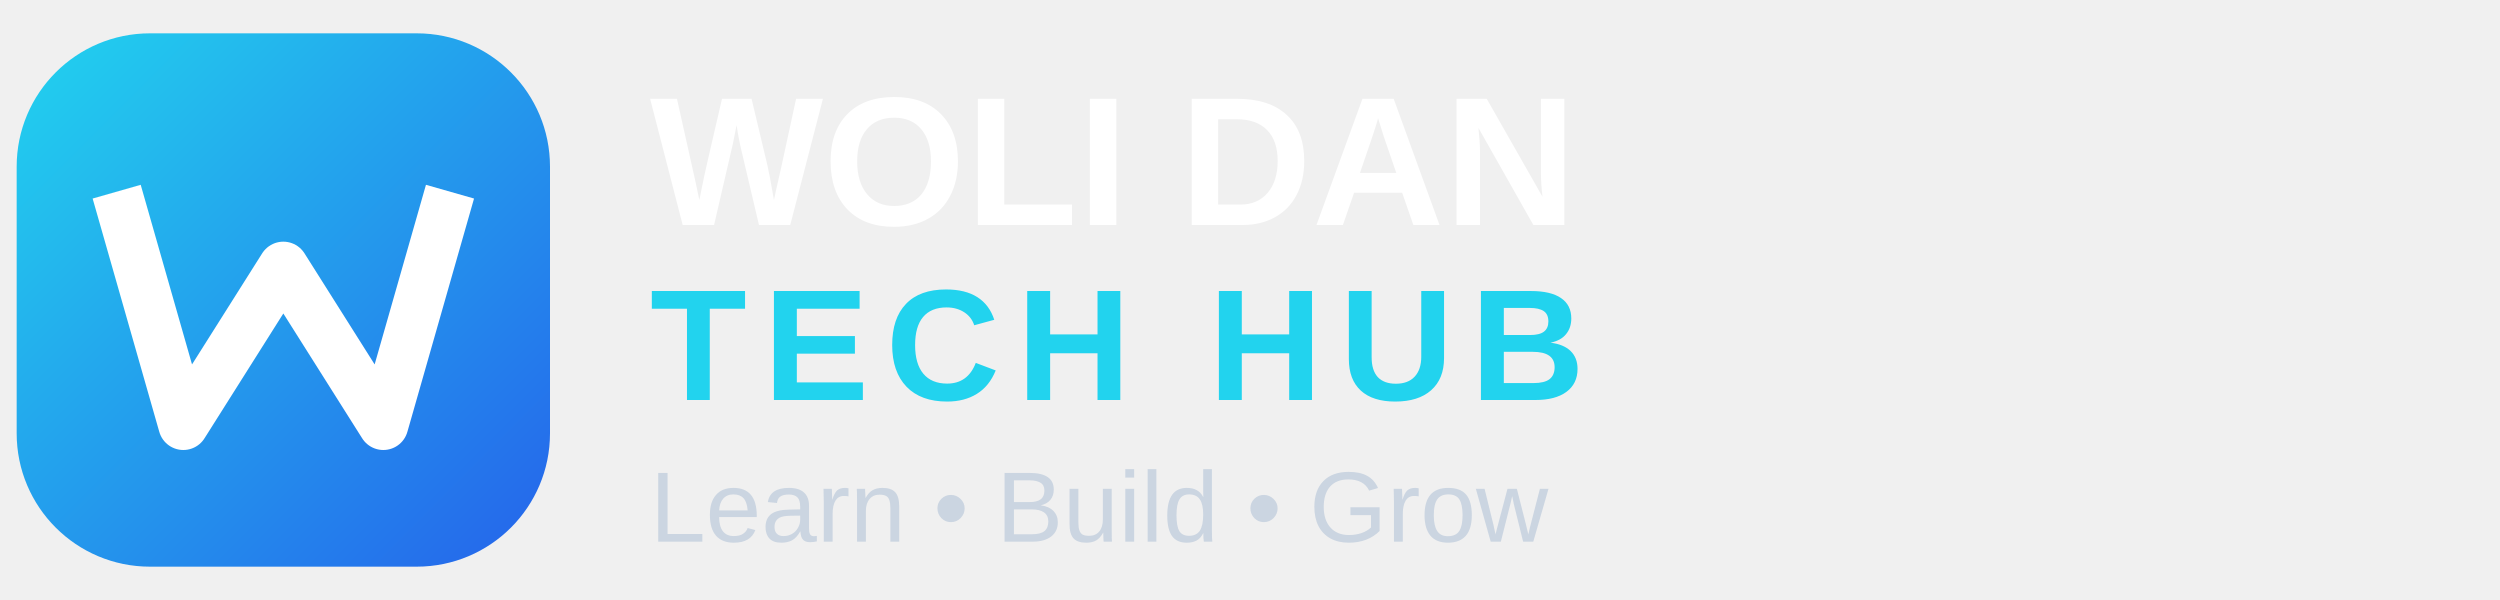
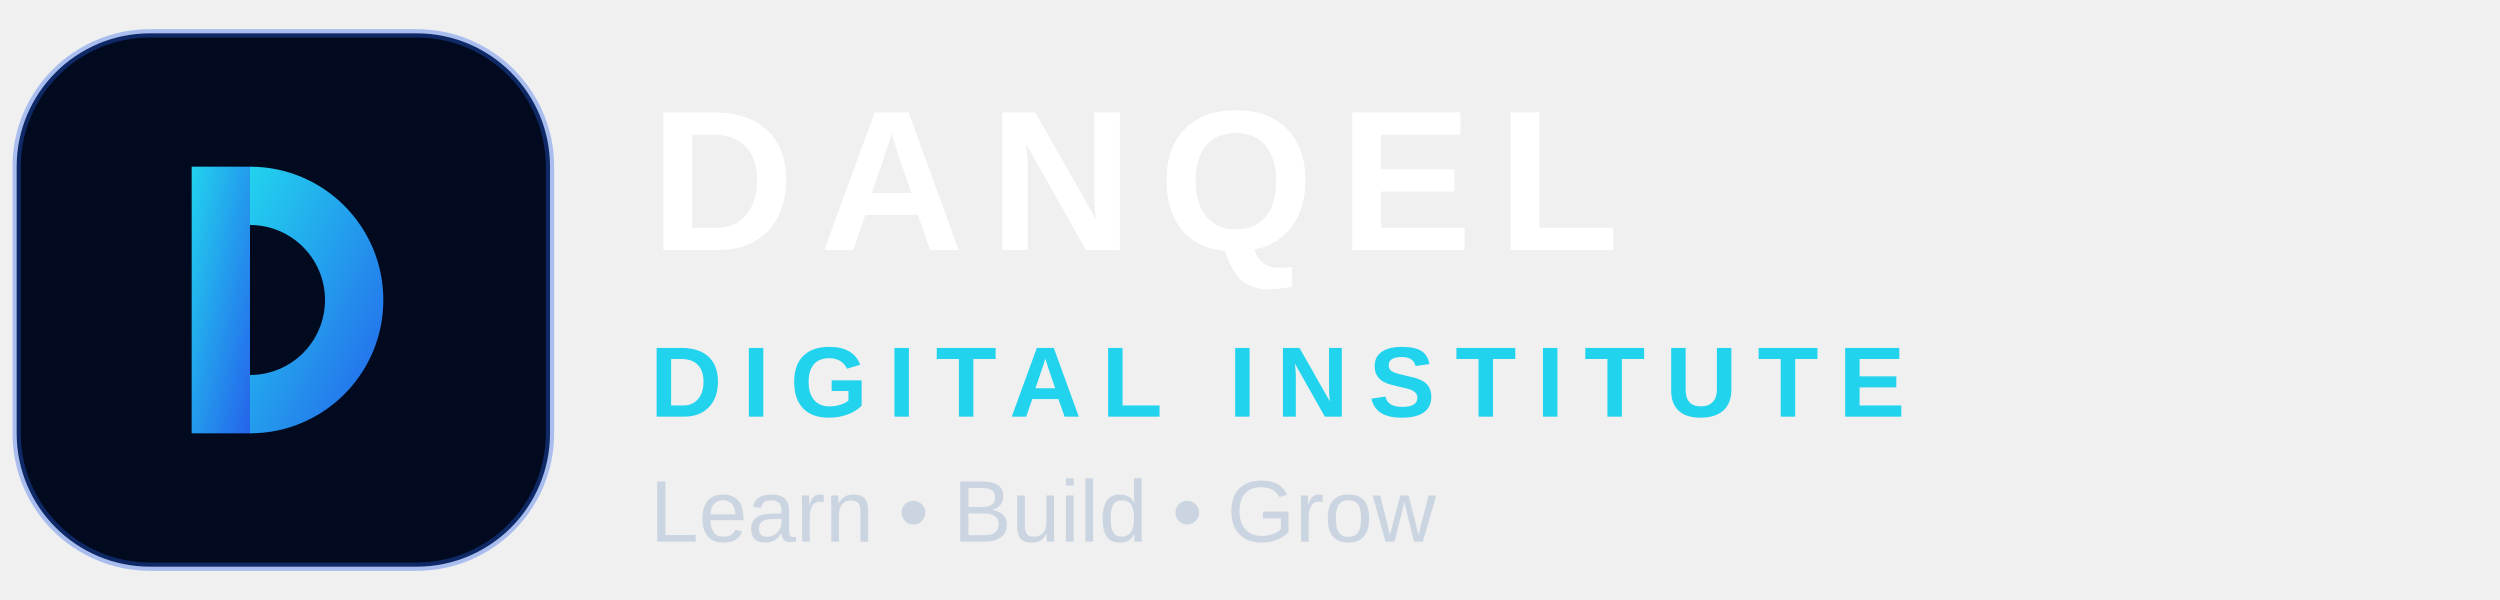
- <svg xmlns="http://www.w3.org/2000/svg" viewBox="0 0 300 72" role="img" aria-labelledby="title">
+ <svg xmlns="http://www.w3.org/2000/svg" viewBox="0 0 300 72" role="img" aria-labelledby="t">
  <defs>
    <linearGradient id="brand" x2="1" y2="1">
      <stop stop-color="#22d3ee" />
      <stop offset="1" stop-color="#2563eb" />
    </linearGradient>
  </defs>
-   <rect x="2" y="4" width="64" height="64" rx="16" fill="url(#brand)" />
-   <path d="m14 23 8 28 12-19 12 19 8-28" fill="none" stroke="white" stroke-width="6" stroke-linejoin="round" />
-   <g font-family="Arial,sans-serif">
-     <text x="78" y="27" font-size="22" font-weight="800" fill="white">WOLI DAN</text>
-     <text x="78" y="48" font-size="19" font-weight="700" letter-spacing="2" fill="#22d3ee">TECH HUB</text>
-     <text x="78" y="65" font-size="12" fill="#cbd5e1">Learn • Build • Grow</text>
+   <rect x="2" y="4" width="64" height="64" rx="16" fill="#020a1f" stroke="#2563eb" stroke-opacity="0.35" />
+   <g fill="url(#brand)">
+     <rect x="23" y="20" width="7" height="32" />
+     <path d="M30 20a16 16 0 0 1 0 32v-7a9 9 0 0 0 0-18z" />
+   </g>
+   <g font-family="'Plus Jakarta Sans',Arial,sans-serif">
+     <text x="78" y="30" font-size="24" font-weight="800" letter-spacing="3" fill="#ffffff">DANQEL</text>
+     <text x="78" y="50" font-size="12" font-weight="700" letter-spacing="2.4" fill="#22d3ee">DIGITAL INSTITUTE</text>
+     <text x="78" y="65" font-size="10.5" fill="#cbd5e1">Learn • Build • Grow</text>
  </g>
</svg>
